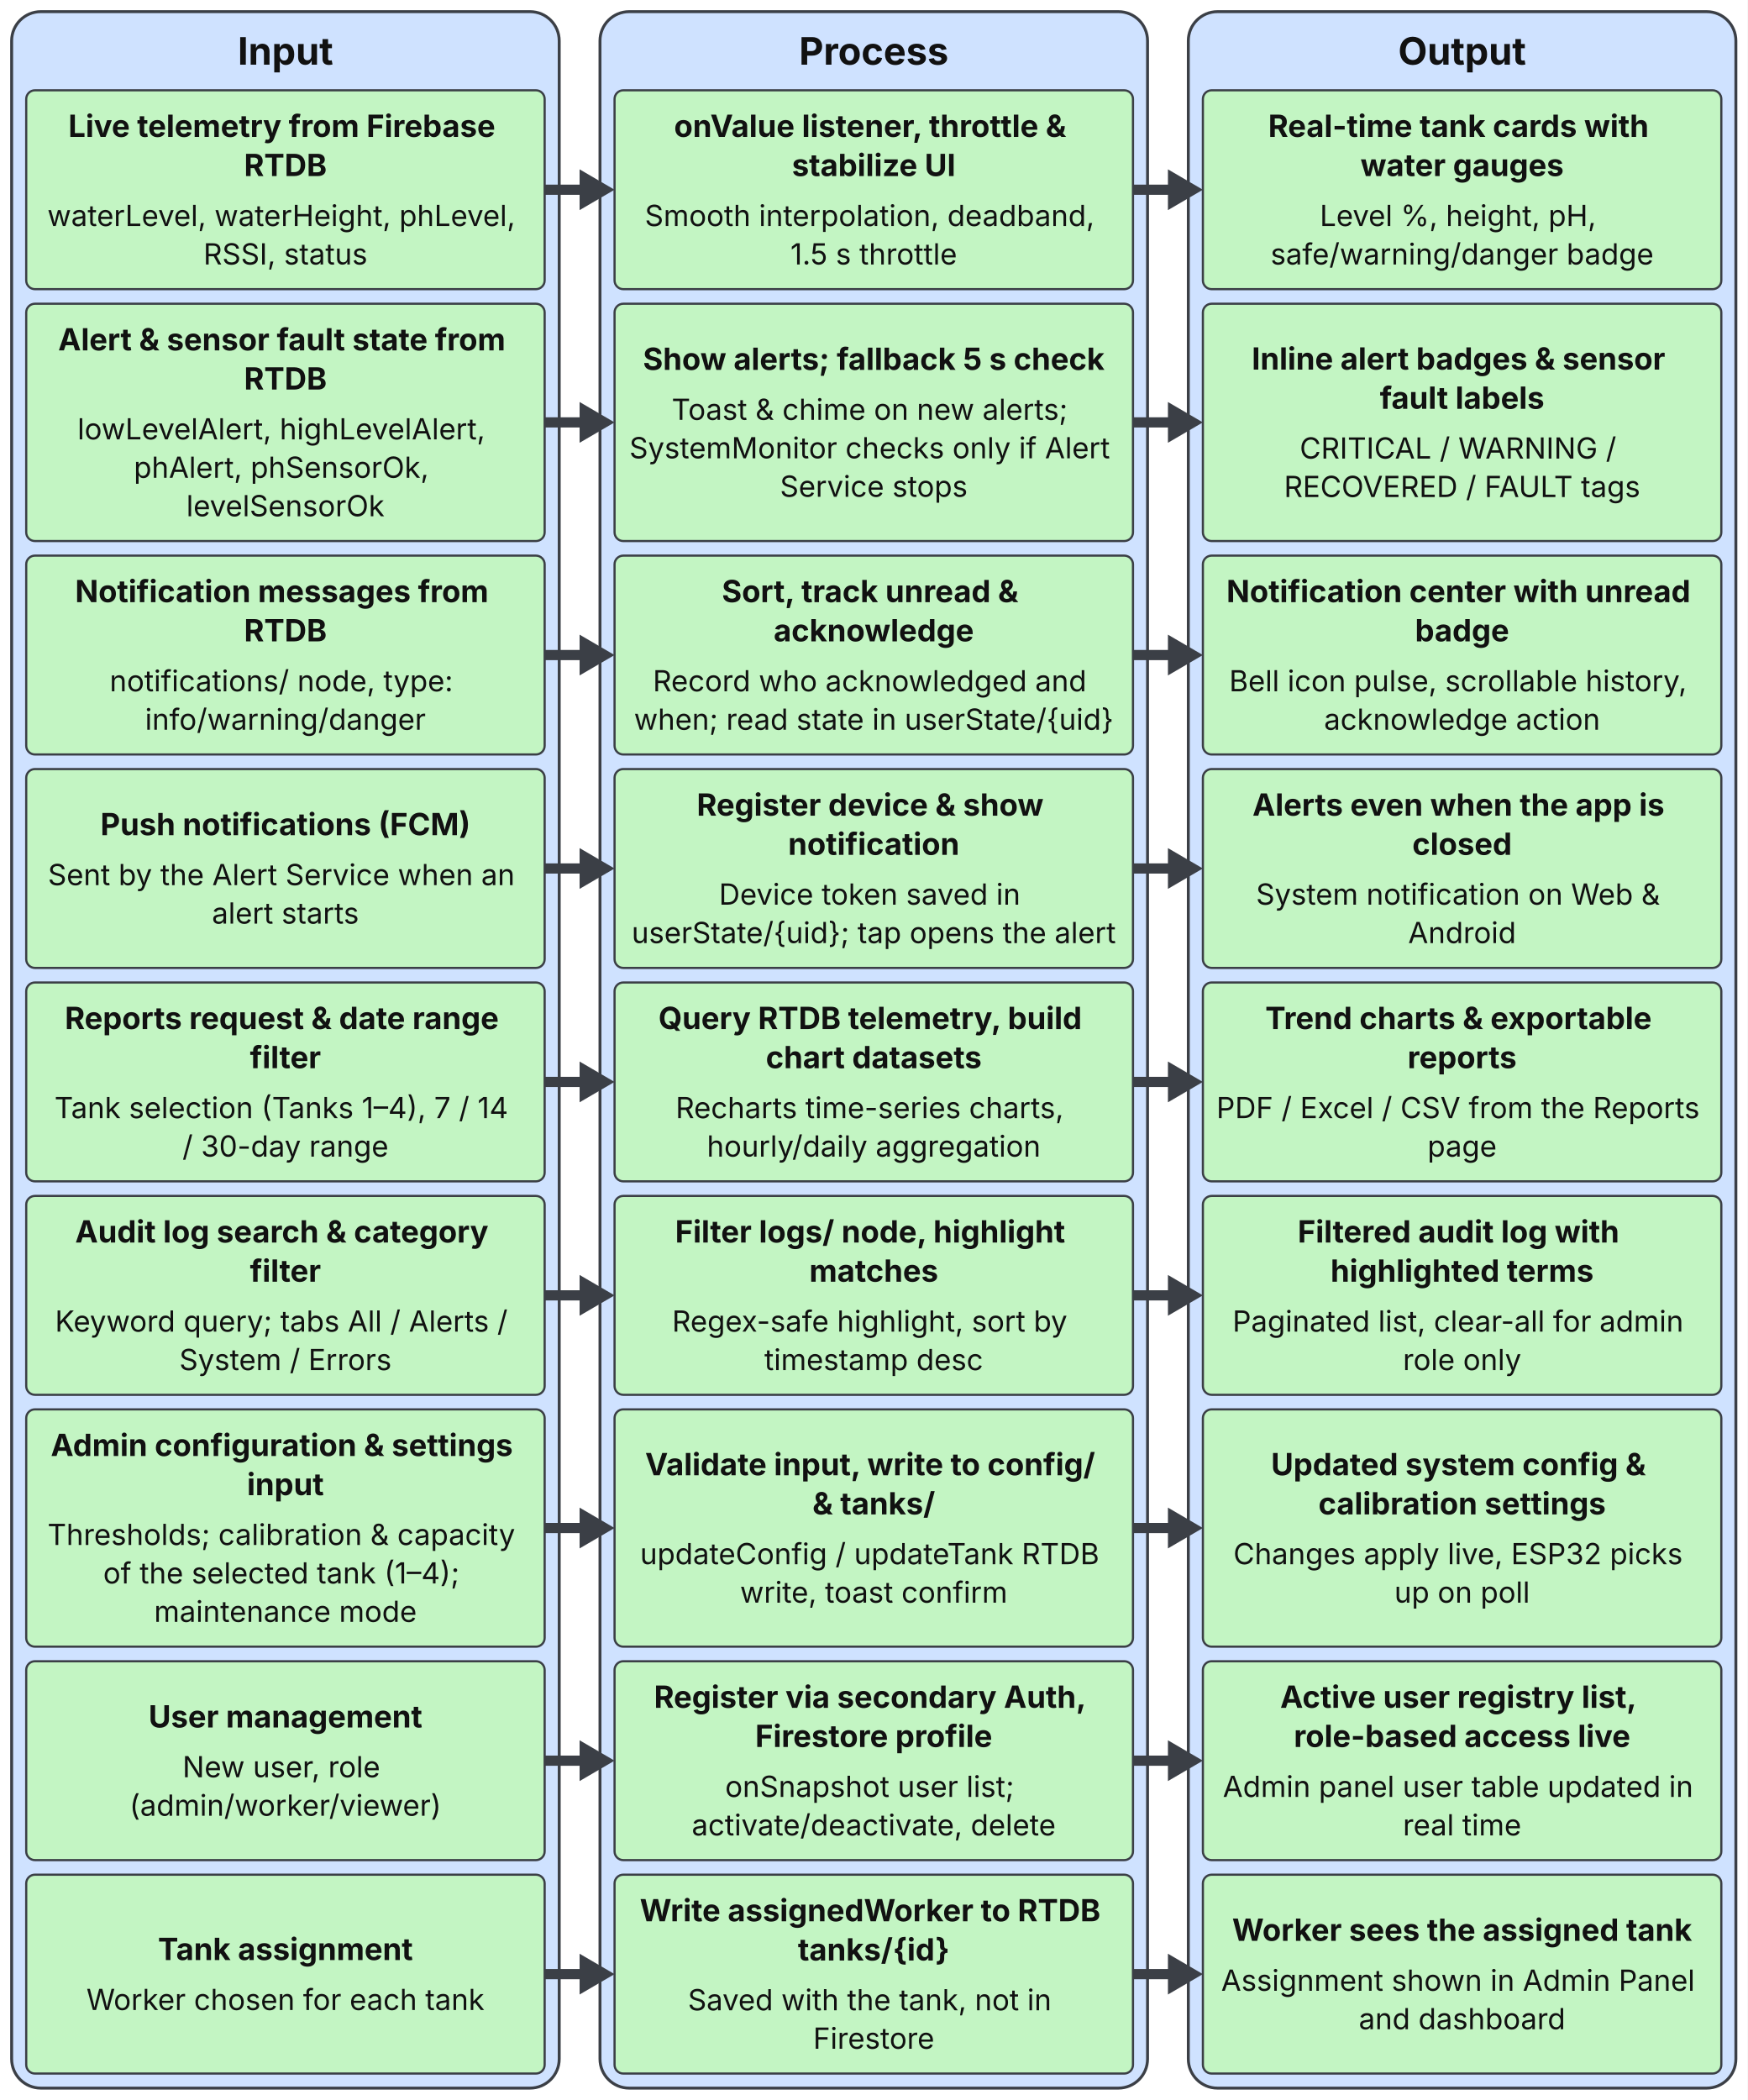
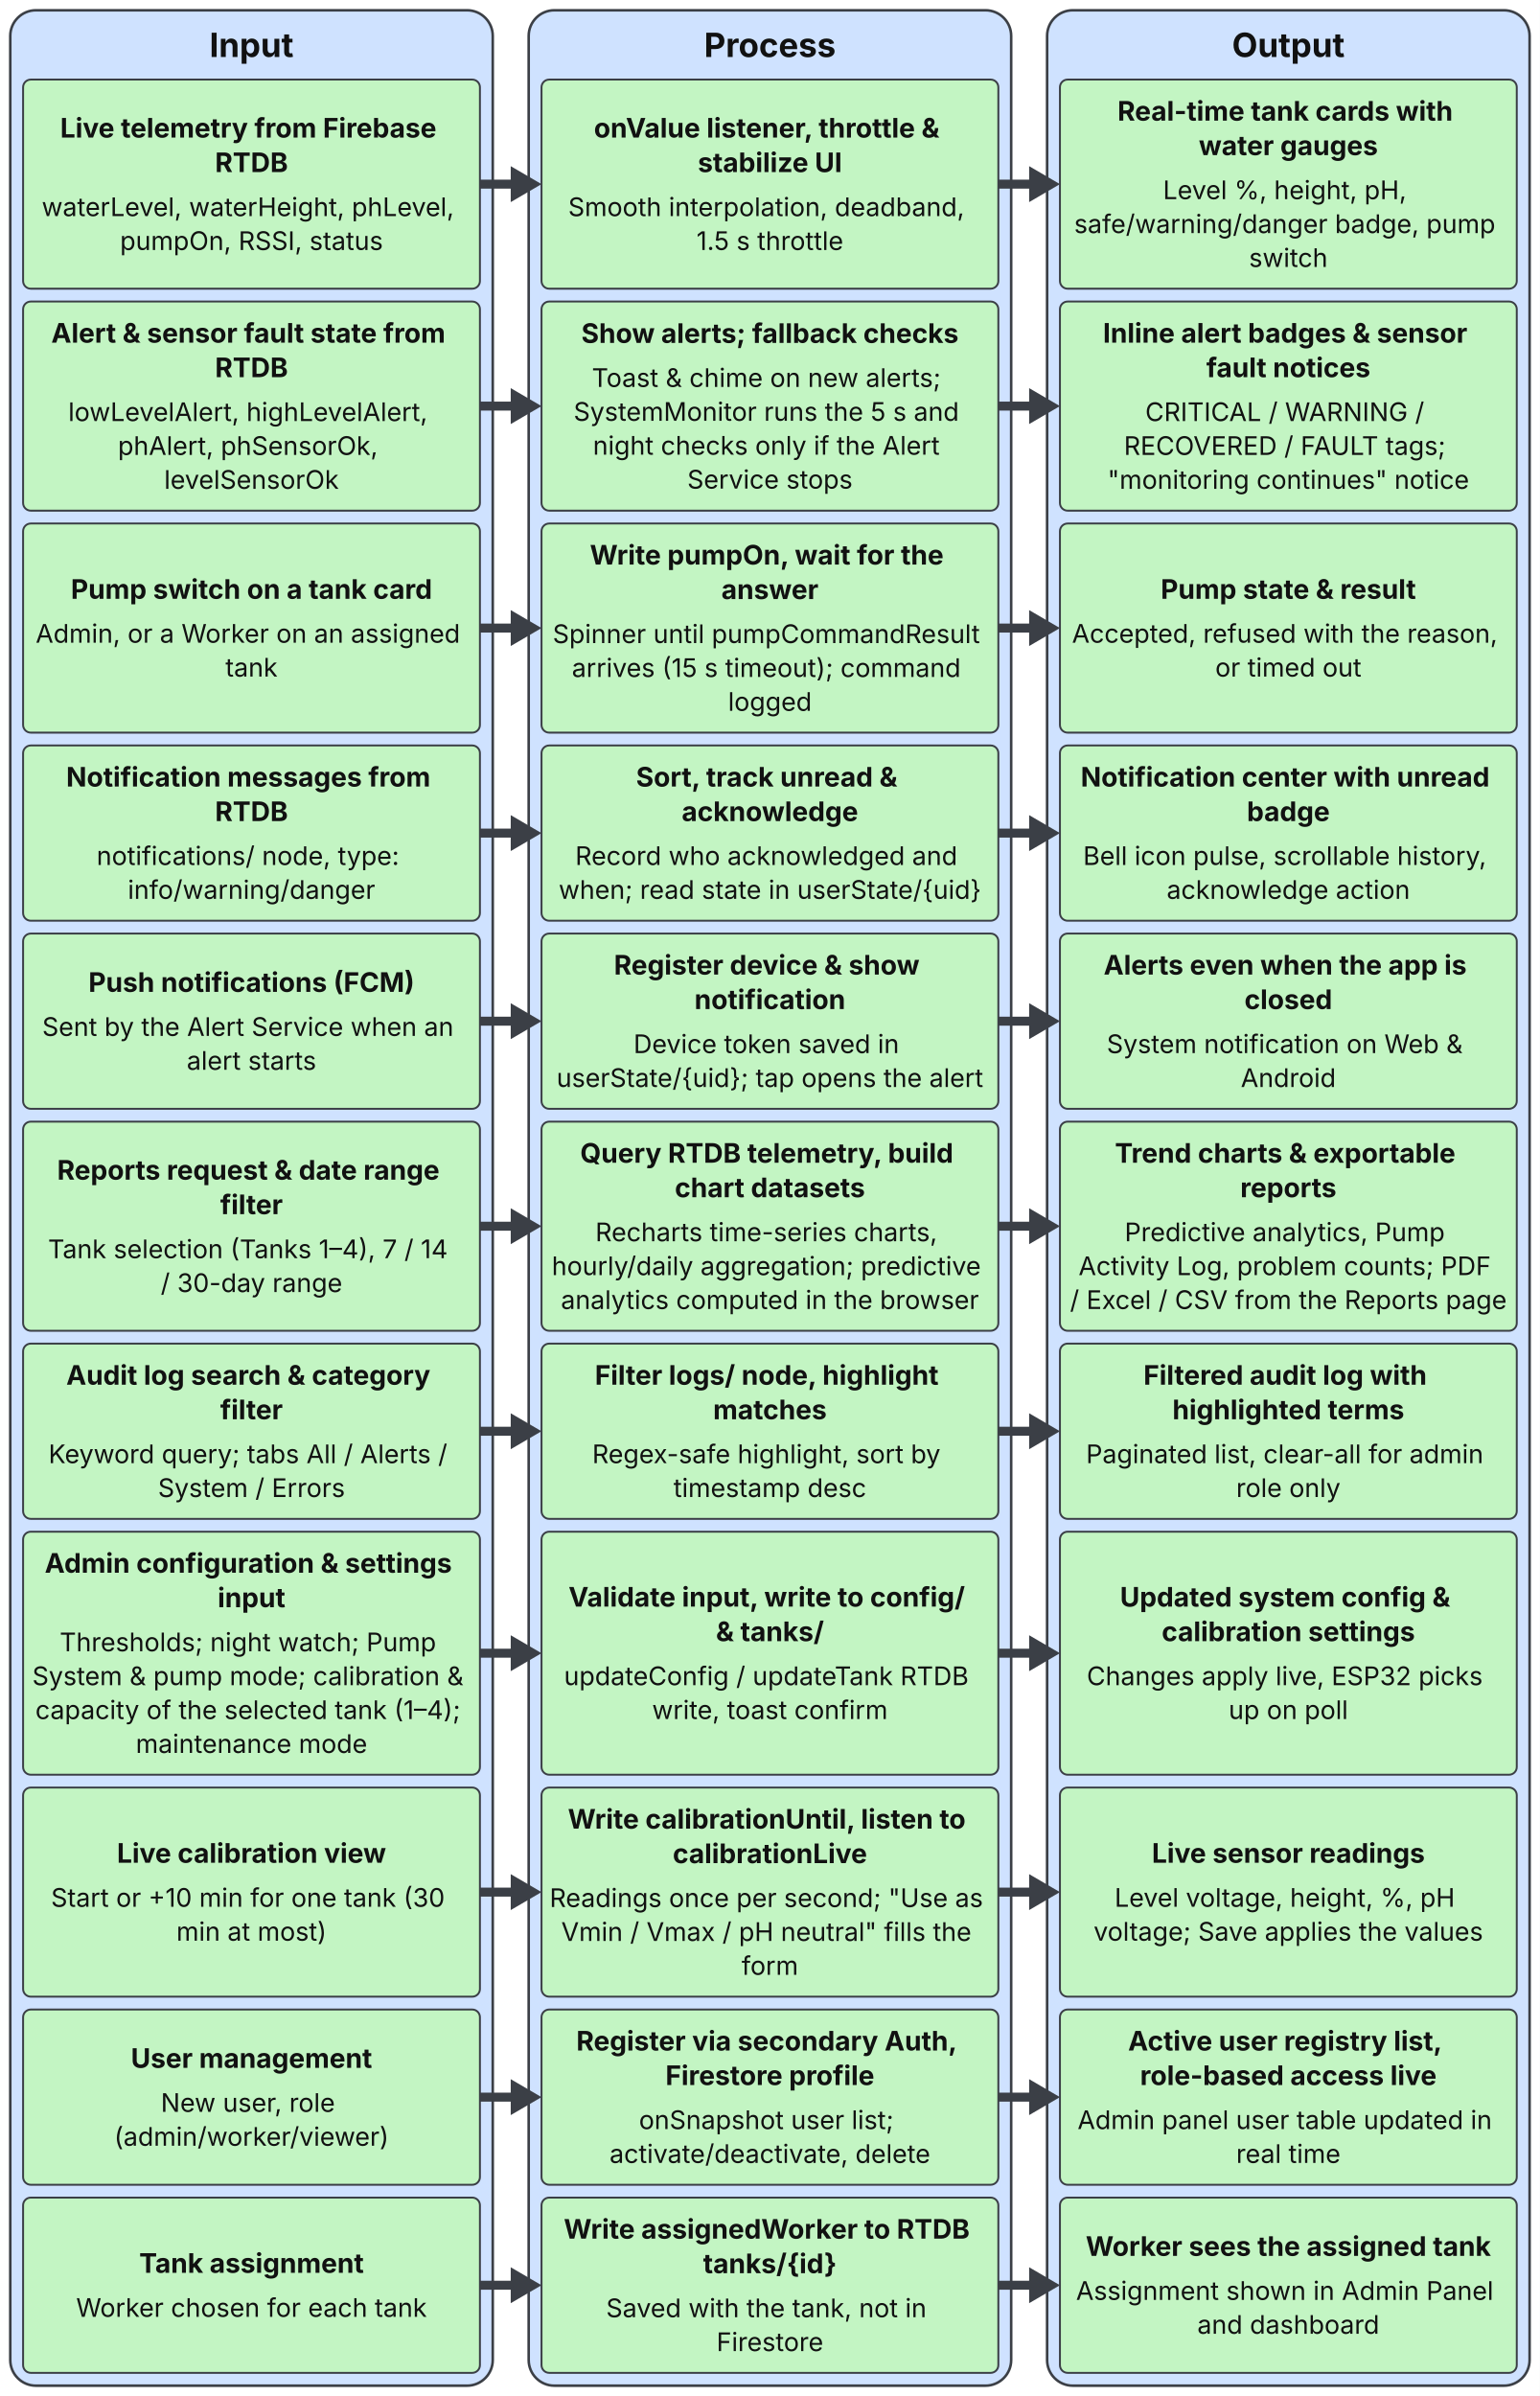
- <svg xmlns="http://www.w3.org/2000/svg" width="1200" height="1442" viewBox="0 0 1200 1442">
-   <rect width="1200" height="1442" fill="#FFFFFF" />
+ <svg xmlns="http://www.w3.org/2000/svg" width="1200" height="1867" viewBox="0 0 1200 1867">
+   <rect width="1200" height="1867" fill="#FFFFFF" />
  <defs>
    <marker id="ah" viewBox="0 0 10 10" refX="9" refY="5" markerWidth="6" markerHeight="6" orient="auto-start-reverse">
      <path d="M0,0 L10,5 L0,10 z" fill="#3B3F46" />
    </marker>
    <marker id="ahs" viewBox="0 0 10 10" refX="9" refY="5" markerWidth="9" markerHeight="9" orient="auto-start-reverse">
      <path d="M0,0 L10,5 L0,10 z" fill="#3B3F46" />
    </marker>
  </defs>
-   <rect x="8" y="8" width="376" height="1425.84" rx="20" fill="#CFE2FF" stroke="#3B3F46" stroke-width="2" />
+   <rect x="8" y="8" width="376" height="1850.96" rx="20" fill="#CFE2FF" stroke="#3B3F46" stroke-width="2" />
  <text x="196" y="44.4" font-family="Inter, 'Segoe UI', Arial, sans-serif" font-size="26" font-weight="700" text-anchor="middle" fill="#111111">
    <tspan x="196" dy="0">Input</tspan>
  </text>
-   <rect x="412" y="8" width="376" height="1425.84" rx="20" fill="#CFE2FF" stroke="#3B3F46" stroke-width="2" />
+   <rect x="412" y="8" width="376" height="1850.96" rx="20" fill="#CFE2FF" stroke="#3B3F46" stroke-width="2" />
  <text x="600" y="44.4" font-family="Inter, 'Segoe UI', Arial, sans-serif" font-size="26" font-weight="700" text-anchor="middle" fill="#111111">
    <tspan x="600" dy="0">Process</tspan>
  </text>
-   <rect x="816" y="8" width="376" height="1425.84" rx="20" fill="#CFE2FF" stroke="#3B3F46" stroke-width="2" />
+   <rect x="816" y="8" width="376" height="1850.96" rx="20" fill="#CFE2FF" stroke="#3B3F46" stroke-width="2" />
  <text x="1004" y="44.4" font-family="Inter, 'Segoe UI', Arial, sans-serif" font-size="26" font-weight="700" text-anchor="middle" fill="#111111">
    <tspan x="1004" dy="0">Output</tspan>
  </text>
-   <rect x="18" y="62" width="356" height="136.56" rx="6" fill="#C3F5C3" stroke="#3B3F46" stroke-width="1.5" />
-   <text x="196" y="94.0" font-family="Inter, 'Segoe UI', Arial, sans-serif" font-size="21" font-weight="700" text-anchor="middle" fill="#111111">
+   <rect x="18" y="62" width="356" height="162.96" rx="6" fill="#C3F5C3" stroke="#3B3F46" stroke-width="1.5" />
+   <text x="196" y="107.2" font-family="Inter, 'Segoe UI', Arial, sans-serif" font-size="21" font-weight="700" text-anchor="middle" fill="#111111">
    <tspan x="196" dy="0">Live telemetry from Firebase</tspan>
    <tspan x="196" dy="26.9">RTDB</tspan>
  </text>
-   <text x="196" y="155.2" font-family="Inter, 'Segoe UI', Arial, sans-serif" font-size="20" font-weight="400" text-anchor="middle" fill="#111111">
+   <text x="196" y="168.4" font-family="Inter, 'Segoe UI', Arial, sans-serif" font-size="20" font-weight="400" text-anchor="middle" fill="#111111">
    <tspan x="196" dy="0">waterLevel, waterHeight, phLevel,</tspan>
-     <tspan x="196" dy="26.4">RSSI, status</tspan>
-   </text>
-   <rect x="422" y="62" width="356" height="136.56" rx="6" fill="#C3F5C3" stroke="#3B3F46" stroke-width="1.5" />
-   <text x="600" y="94.0" font-family="Inter, 'Segoe UI', Arial, sans-serif" font-size="21" font-weight="700" text-anchor="middle" fill="#111111">
+     <tspan x="196" dy="26.4">pumpOn, RSSI, status</tspan>
+   </text>
+   <rect x="422" y="62" width="356" height="162.96" rx="6" fill="#C3F5C3" stroke="#3B3F46" stroke-width="1.5" />
+   <text x="600" y="107.2" font-family="Inter, 'Segoe UI', Arial, sans-serif" font-size="21" font-weight="700" text-anchor="middle" fill="#111111">
    <tspan x="600" dy="0">onValue listener, throttle &amp;</tspan>
    <tspan x="600" dy="26.9">stabilize UI</tspan>
  </text>
-   <text x="600" y="155.2" font-family="Inter, 'Segoe UI', Arial, sans-serif" font-size="20" font-weight="400" text-anchor="middle" fill="#111111">
+   <text x="600" y="168.4" font-family="Inter, 'Segoe UI', Arial, sans-serif" font-size="20" font-weight="400" text-anchor="middle" fill="#111111">
    <tspan x="600" dy="0">Smooth interpolation, deadband,</tspan>
    <tspan x="600" dy="26.4">1.5 s throttle</tspan>
  </text>
-   <rect x="826" y="62" width="356" height="136.56" rx="6" fill="#C3F5C3" stroke="#3B3F46" stroke-width="1.5" />
+   <rect x="826" y="62" width="356" height="162.96" rx="6" fill="#C3F5C3" stroke="#3B3F46" stroke-width="1.5" />
  <text x="1004" y="94.0" font-family="Inter, 'Segoe UI', Arial, sans-serif" font-size="21" font-weight="700" text-anchor="middle" fill="#111111">
    <tspan x="1004" dy="0">Real-time tank cards with</tspan>
    <tspan x="1004" dy="26.9">water gauges</tspan>
  </text>
  <text x="1004" y="155.2" font-family="Inter, 'Segoe UI', Arial, sans-serif" font-size="20" font-weight="400" text-anchor="middle" fill="#111111">
    <tspan x="1004" dy="0">Level %, height, pH,</tspan>
-     <tspan x="1004" dy="26.4">safe/warning/danger badge</tspan>
-   </text>
-   <line x1="374" y1="130.28" x2="402" y2="130.28" stroke="#3B3F46" stroke-width="7" />
-   <polygon points="398,116.28 422,130.28 398,144.28" fill="#3B3F46" />
-   <line x1="778" y1="130.28" x2="806" y2="130.28" stroke="#3B3F46" stroke-width="7" />
-   <polygon points="802,116.28 826,130.28 802,144.28" fill="#3B3F46" />
-   <rect x="18" y="208.56" width="356" height="162.96" rx="6" fill="#C3F5C3" stroke="#3B3F46" stroke-width="1.5" />
-   <text x="196" y="240.6" font-family="Inter, 'Segoe UI', Arial, sans-serif" font-size="21" font-weight="700" text-anchor="middle" fill="#111111">
+     <tspan x="1004" dy="26.4">safe/warning/danger badge, pump</tspan>
+     <tspan x="1004" dy="26.4">switch</tspan>
+   </text>
+   <line x1="374" y1="143.48" x2="402" y2="143.48" stroke="#3B3F46" stroke-width="7" />
+   <polygon points="398,129.48 422,143.48 398,157.48" fill="#3B3F46" />
+   <line x1="778" y1="143.48" x2="806" y2="143.48" stroke="#3B3F46" stroke-width="7" />
+   <polygon points="802,129.48 826,143.48 802,157.48" fill="#3B3F46" />
+   <rect x="18" y="234.96" width="356" height="162.96" rx="6" fill="#C3F5C3" stroke="#3B3F46" stroke-width="1.5" />
+   <text x="196" y="267.0" font-family="Inter, 'Segoe UI', Arial, sans-serif" font-size="21" font-weight="700" text-anchor="middle" fill="#111111">
    <tspan x="196" dy="0">Alert &amp; sensor fault state from</tspan>
    <tspan x="196" dy="26.9">RTDB</tspan>
  </text>
-   <text x="196" y="301.7" font-family="Inter, 'Segoe UI', Arial, sans-serif" font-size="20" font-weight="400" text-anchor="middle" fill="#111111">
+   <text x="196" y="328.1" font-family="Inter, 'Segoe UI', Arial, sans-serif" font-size="20" font-weight="400" text-anchor="middle" fill="#111111">
    <tspan x="196" dy="0">lowLevelAlert, highLevelAlert,</tspan>
    <tspan x="196" dy="26.4">phAlert, phSensorOk,</tspan>
    <tspan x="196" dy="26.4">levelSensorOk</tspan>
  </text>
-   <rect x="422" y="208.56" width="356" height="162.96" rx="6" fill="#C3F5C3" stroke="#3B3F46" stroke-width="1.5" />
-   <text x="600" y="254.0" font-family="Inter, 'Segoe UI', Arial, sans-serif" font-size="21" font-weight="700" text-anchor="middle" fill="#111111">
-     <tspan x="600" dy="0">Show alerts; fallback 5 s check</tspan>
-   </text>
-   <text x="600" y="288.3" font-family="Inter, 'Segoe UI', Arial, sans-serif" font-size="20" font-weight="400" text-anchor="middle" fill="#111111">
+   <rect x="422" y="234.96" width="356" height="162.96" rx="6" fill="#C3F5C3" stroke="#3B3F46" stroke-width="1.5" />
+   <text x="600" y="267.2" font-family="Inter, 'Segoe UI', Arial, sans-serif" font-size="21" font-weight="700" text-anchor="middle" fill="#111111">
+     <tspan x="600" dy="0">Show alerts; fallback checks</tspan>
+   </text>
+   <text x="600" y="301.5" font-family="Inter, 'Segoe UI', Arial, sans-serif" font-size="20" font-weight="400" text-anchor="middle" fill="#111111">
    <tspan x="600" dy="0">Toast &amp; chime on new alerts;</tspan>
-     <tspan x="600" dy="26.4">SystemMonitor checks only if Alert</tspan>
+     <tspan x="600" dy="26.4">SystemMonitor runs the 5 s and</tspan>
+     <tspan x="600" dy="26.4">night checks only if the Alert</tspan>
    <tspan x="600" dy="26.4">Service stops</tspan>
  </text>
-   <rect x="826" y="208.56" width="356" height="162.96" rx="6" fill="#C3F5C3" stroke="#3B3F46" stroke-width="1.5" />
-   <text x="1004" y="253.8" font-family="Inter, 'Segoe UI', Arial, sans-serif" font-size="21" font-weight="700" text-anchor="middle" fill="#111111">
+   <rect x="826" y="234.96" width="356" height="162.96" rx="6" fill="#C3F5C3" stroke="#3B3F46" stroke-width="1.5" />
+   <text x="1004" y="267.0" font-family="Inter, 'Segoe UI', Arial, sans-serif" font-size="21" font-weight="700" text-anchor="middle" fill="#111111">
    <tspan x="1004" dy="0">Inline alert badges &amp; sensor</tspan>
-     <tspan x="1004" dy="26.9">fault labels</tspan>
-   </text>
-   <text x="1004" y="314.9" font-family="Inter, 'Segoe UI', Arial, sans-serif" font-size="20" font-weight="400" text-anchor="middle" fill="#111111">
+     <tspan x="1004" dy="26.9">fault notices</tspan>
+   </text>
+   <text x="1004" y="328.1" font-family="Inter, 'Segoe UI', Arial, sans-serif" font-size="20" font-weight="400" text-anchor="middle" fill="#111111">
    <tspan x="1004" dy="0">CRITICAL / WARNING /</tspan>
-     <tspan x="1004" dy="26.4">RECOVERED / FAULT tags</tspan>
-   </text>
-   <line x1="374" y1="290.04" x2="402" y2="290.04" stroke="#3B3F46" stroke-width="7" />
-   <polygon points="398,276.04 422,290.04 398,304.04" fill="#3B3F46" />
-   <line x1="778" y1="290.04" x2="806" y2="290.04" stroke="#3B3F46" stroke-width="7" />
-   <polygon points="802,276.04 826,290.04 802,304.04" fill="#3B3F46" />
-   <rect x="18" y="381.52" width="356" height="136.56" rx="6" fill="#C3F5C3" stroke="#3B3F46" stroke-width="1.5" />
-   <text x="196" y="413.5" font-family="Inter, 'Segoe UI', Arial, sans-serif" font-size="21" font-weight="700" text-anchor="middle" fill="#111111">
+     <tspan x="1004" dy="26.4">RECOVERED / FAULT tags;</tspan>
+     <tspan x="1004" dy="26.4">"monitoring continues" notice</tspan>
+   </text>
+   <line x1="374" y1="316.44" x2="402" y2="316.44" stroke="#3B3F46" stroke-width="7" />
+   <polygon points="398,302.44 422,316.44 398,330.44" fill="#3B3F46" />
+   <line x1="778" y1="316.44" x2="806" y2="316.44" stroke="#3B3F46" stroke-width="7" />
+   <polygon points="802,302.44 826,316.44 802,330.44" fill="#3B3F46" />
+   <rect x="18" y="407.92" width="356" height="162.96" rx="6" fill="#C3F5C3" stroke="#3B3F46" stroke-width="1.5" />
+   <text x="196" y="466.6" font-family="Inter, 'Segoe UI', Arial, sans-serif" font-size="21" font-weight="700" text-anchor="middle" fill="#111111">
+     <tspan x="196" dy="0">Pump switch on a tank card</tspan>
+   </text>
+   <text x="196" y="500.8" font-family="Inter, 'Segoe UI', Arial, sans-serif" font-size="20" font-weight="400" text-anchor="middle" fill="#111111">
+     <tspan x="196" dy="0">Admin, or a Worker on an assigned</tspan>
+     <tspan x="196" dy="26.4">tank</tspan>
+   </text>
+   <rect x="422" y="407.92" width="356" height="162.96" rx="6" fill="#C3F5C3" stroke="#3B3F46" stroke-width="1.5" />
+   <text x="600" y="439.9" font-family="Inter, 'Segoe UI', Arial, sans-serif" font-size="21" font-weight="700" text-anchor="middle" fill="#111111">
+     <tspan x="600" dy="0">Write pumpOn, wait for the</tspan>
+     <tspan x="600" dy="26.9">answer</tspan>
+   </text>
+   <text x="600" y="501.1" font-family="Inter, 'Segoe UI', Arial, sans-serif" font-size="20" font-weight="400" text-anchor="middle" fill="#111111">
+     <tspan x="600" dy="0">Spinner until pumpCommandResult</tspan>
+     <tspan x="600" dy="26.4">arrives (15 s timeout); command</tspan>
+     <tspan x="600" dy="26.4">logged</tspan>
+   </text>
+   <rect x="826" y="407.92" width="356" height="162.96" rx="6" fill="#C3F5C3" stroke="#3B3F46" stroke-width="1.5" />
+   <text x="1004" y="466.6" font-family="Inter, 'Segoe UI', Arial, sans-serif" font-size="21" font-weight="700" text-anchor="middle" fill="#111111">
+     <tspan x="1004" dy="0">Pump state &amp; result</tspan>
+   </text>
+   <text x="1004" y="500.8" font-family="Inter, 'Segoe UI', Arial, sans-serif" font-size="20" font-weight="400" text-anchor="middle" fill="#111111">
+     <tspan x="1004" dy="0">Accepted, refused with the reason,</tspan>
+     <tspan x="1004" dy="26.4">or timed out</tspan>
+   </text>
+   <line x1="374" y1="489.4" x2="402" y2="489.4" stroke="#3B3F46" stroke-width="7" />
+   <polygon points="398,475.4 422,489.4 398,503.4" fill="#3B3F46" />
+   <line x1="778" y1="489.4" x2="806" y2="489.4" stroke="#3B3F46" stroke-width="7" />
+   <polygon points="802,475.4 826,489.4 802,503.4" fill="#3B3F46" />
+   <rect x="18" y="580.88" width="356" height="136.56" rx="6" fill="#C3F5C3" stroke="#3B3F46" stroke-width="1.5" />
+   <text x="196" y="612.9" font-family="Inter, 'Segoe UI', Arial, sans-serif" font-size="21" font-weight="700" text-anchor="middle" fill="#111111">
    <tspan x="196" dy="0">Notification messages from</tspan>
    <tspan x="196" dy="26.9">RTDB</tspan>
  </text>
-   <text x="196" y="474.7" font-family="Inter, 'Segoe UI', Arial, sans-serif" font-size="20" font-weight="400" text-anchor="middle" fill="#111111">
+   <text x="196" y="674.0" font-family="Inter, 'Segoe UI', Arial, sans-serif" font-size="20" font-weight="400" text-anchor="middle" fill="#111111">
    <tspan x="196" dy="0">notifications/ node, type:</tspan>
    <tspan x="196" dy="26.4">info/warning/danger</tspan>
  </text>
-   <rect x="422" y="381.52" width="356" height="136.56" rx="6" fill="#C3F5C3" stroke="#3B3F46" stroke-width="1.5" />
-   <text x="600" y="413.5" font-family="Inter, 'Segoe UI', Arial, sans-serif" font-size="21" font-weight="700" text-anchor="middle" fill="#111111">
+   <rect x="422" y="580.88" width="356" height="136.56" rx="6" fill="#C3F5C3" stroke="#3B3F46" stroke-width="1.5" />
+   <text x="600" y="612.9" font-family="Inter, 'Segoe UI', Arial, sans-serif" font-size="21" font-weight="700" text-anchor="middle" fill="#111111">
    <tspan x="600" dy="0">Sort, track unread &amp;</tspan>
    <tspan x="600" dy="26.9">acknowledge</tspan>
  </text>
-   <text x="600" y="474.7" font-family="Inter, 'Segoe UI', Arial, sans-serif" font-size="20" font-weight="400" text-anchor="middle" fill="#111111">
+   <text x="600" y="674.0" font-family="Inter, 'Segoe UI', Arial, sans-serif" font-size="20" font-weight="400" text-anchor="middle" fill="#111111">
    <tspan x="600" dy="0">Record who acknowledged and</tspan>
    <tspan x="600" dy="26.4">when; read state in userState/{uid}</tspan>
  </text>
-   <rect x="826" y="381.52" width="356" height="136.56" rx="6" fill="#C3F5C3" stroke="#3B3F46" stroke-width="1.5" />
-   <text x="1004" y="413.5" font-family="Inter, 'Segoe UI', Arial, sans-serif" font-size="21" font-weight="700" text-anchor="middle" fill="#111111">
+   <rect x="826" y="580.88" width="356" height="136.56" rx="6" fill="#C3F5C3" stroke="#3B3F46" stroke-width="1.5" />
+   <text x="1004" y="612.9" font-family="Inter, 'Segoe UI', Arial, sans-serif" font-size="21" font-weight="700" text-anchor="middle" fill="#111111">
    <tspan x="1004" dy="0">Notification center with unread</tspan>
    <tspan x="1004" dy="26.9">badge</tspan>
  </text>
-   <text x="1004" y="474.7" font-family="Inter, 'Segoe UI', Arial, sans-serif" font-size="20" font-weight="400" text-anchor="middle" fill="#111111">
+   <text x="1004" y="674.0" font-family="Inter, 'Segoe UI', Arial, sans-serif" font-size="20" font-weight="400" text-anchor="middle" fill="#111111">
    <tspan x="1004" dy="0">Bell icon pulse, scrollable history,</tspan>
    <tspan x="1004" dy="26.4">acknowledge action</tspan>
  </text>
-   <line x1="374" y1="449.8" x2="402" y2="449.8" stroke="#3B3F46" stroke-width="7" />
-   <polygon points="398,435.8 422,449.8 398,463.8" fill="#3B3F46" />
-   <line x1="778" y1="449.8" x2="806" y2="449.8" stroke="#3B3F46" stroke-width="7" />
-   <polygon points="802,435.8 826,449.8 802,463.8" fill="#3B3F46" />
-   <rect x="18" y="528.08" width="356" height="136.56" rx="6" fill="#C3F5C3" stroke="#3B3F46" stroke-width="1.5" />
-   <text x="196" y="573.5" font-family="Inter, 'Segoe UI', Arial, sans-serif" font-size="21" font-weight="700" text-anchor="middle" fill="#111111">
+   <line x1="374" y1="649.16" x2="402" y2="649.16" stroke="#3B3F46" stroke-width="7" />
+   <polygon points="398,635.16 422,649.16 398,663.16" fill="#3B3F46" />
+   <line x1="778" y1="649.16" x2="806" y2="649.16" stroke="#3B3F46" stroke-width="7" />
+   <polygon points="802,635.16 826,649.16 802,663.16" fill="#3B3F46" />
+   <rect x="18" y="727.44" width="356" height="136.56" rx="6" fill="#C3F5C3" stroke="#3B3F46" stroke-width="1.5" />
+   <text x="196" y="772.9" font-family="Inter, 'Segoe UI', Arial, sans-serif" font-size="21" font-weight="700" text-anchor="middle" fill="#111111">
    <tspan x="196" dy="0">Push notifications (FCM)</tspan>
  </text>
-   <text x="196" y="607.8" font-family="Inter, 'Segoe UI', Arial, sans-serif" font-size="20" font-weight="400" text-anchor="middle" fill="#111111">
+   <text x="196" y="807.2" font-family="Inter, 'Segoe UI', Arial, sans-serif" font-size="20" font-weight="400" text-anchor="middle" fill="#111111">
    <tspan x="196" dy="0">Sent by the Alert Service when an</tspan>
    <tspan x="196" dy="26.4">alert starts</tspan>
  </text>
-   <rect x="422" y="528.08" width="356" height="136.56" rx="6" fill="#C3F5C3" stroke="#3B3F46" stroke-width="1.5" />
-   <text x="600" y="560.1" font-family="Inter, 'Segoe UI', Arial, sans-serif" font-size="21" font-weight="700" text-anchor="middle" fill="#111111">
+   <rect x="422" y="727.44" width="356" height="136.56" rx="6" fill="#C3F5C3" stroke="#3B3F46" stroke-width="1.5" />
+   <text x="600" y="759.4" font-family="Inter, 'Segoe UI', Arial, sans-serif" font-size="21" font-weight="700" text-anchor="middle" fill="#111111">
    <tspan x="600" dy="0">Register device &amp; show</tspan>
    <tspan x="600" dy="26.9">notification</tspan>
  </text>
-   <text x="600" y="621.2" font-family="Inter, 'Segoe UI', Arial, sans-serif" font-size="20" font-weight="400" text-anchor="middle" fill="#111111">
+   <text x="600" y="820.6" font-family="Inter, 'Segoe UI', Arial, sans-serif" font-size="20" font-weight="400" text-anchor="middle" fill="#111111">
    <tspan x="600" dy="0">Device token saved in</tspan>
    <tspan x="600" dy="26.4">userState/{uid}; tap opens the alert</tspan>
  </text>
-   <rect x="826" y="528.08" width="356" height="136.56" rx="6" fill="#C3F5C3" stroke="#3B3F46" stroke-width="1.5" />
-   <text x="1004" y="560.1" font-family="Inter, 'Segoe UI', Arial, sans-serif" font-size="21" font-weight="700" text-anchor="middle" fill="#111111">
+   <rect x="826" y="727.44" width="356" height="136.56" rx="6" fill="#C3F5C3" stroke="#3B3F46" stroke-width="1.5" />
+   <text x="1004" y="759.4" font-family="Inter, 'Segoe UI', Arial, sans-serif" font-size="21" font-weight="700" text-anchor="middle" fill="#111111">
    <tspan x="1004" dy="0">Alerts even when the app is</tspan>
    <tspan x="1004" dy="26.9">closed</tspan>
  </text>
-   <text x="1004" y="621.2" font-family="Inter, 'Segoe UI', Arial, sans-serif" font-size="20" font-weight="400" text-anchor="middle" fill="#111111">
+   <text x="1004" y="820.6" font-family="Inter, 'Segoe UI', Arial, sans-serif" font-size="20" font-weight="400" text-anchor="middle" fill="#111111">
    <tspan x="1004" dy="0">System notification on Web &amp;</tspan>
    <tspan x="1004" dy="26.4">Android</tspan>
  </text>
-   <line x1="374" y1="596.36" x2="402" y2="596.36" stroke="#3B3F46" stroke-width="7" />
-   <polygon points="398,582.36 422,596.36 398,610.36" fill="#3B3F46" />
-   <line x1="778" y1="596.36" x2="806" y2="596.36" stroke="#3B3F46" stroke-width="7" />
-   <polygon points="802,582.36 826,596.36 802,610.36" fill="#3B3F46" />
-   <rect x="18" y="674.64" width="356" height="136.56" rx="6" fill="#C3F5C3" stroke="#3B3F46" stroke-width="1.5" />
-   <text x="196" y="706.6" font-family="Inter, 'Segoe UI', Arial, sans-serif" font-size="21" font-weight="700" text-anchor="middle" fill="#111111">
+   <line x1="374" y1="795.72" x2="402" y2="795.72" stroke="#3B3F46" stroke-width="7" />
+   <polygon points="398,781.72 422,795.72 398,809.72" fill="#3B3F46" />
+   <line x1="778" y1="795.72" x2="806" y2="795.72" stroke="#3B3F46" stroke-width="7" />
+   <polygon points="802,781.72 826,795.72 802,809.72" fill="#3B3F46" />
+   <rect x="18" y="874" width="356" height="162.96" rx="6" fill="#C3F5C3" stroke="#3B3F46" stroke-width="1.5" />
+   <text x="196" y="919.2" font-family="Inter, 'Segoe UI', Arial, sans-serif" font-size="21" font-weight="700" text-anchor="middle" fill="#111111">
    <tspan x="196" dy="0">Reports request &amp; date range</tspan>
    <tspan x="196" dy="26.9">filter</tspan>
  </text>
-   <text x="196" y="767.8" font-family="Inter, 'Segoe UI', Arial, sans-serif" font-size="20" font-weight="400" text-anchor="middle" fill="#111111">
+   <text x="196" y="980.4" font-family="Inter, 'Segoe UI', Arial, sans-serif" font-size="20" font-weight="400" text-anchor="middle" fill="#111111">
    <tspan x="196" dy="0">Tank selection (Tanks 1–4), 7 / 14</tspan>
    <tspan x="196" dy="26.4">/ 30-day range</tspan>
  </text>
-   <rect x="422" y="674.64" width="356" height="136.56" rx="6" fill="#C3F5C3" stroke="#3B3F46" stroke-width="1.5" />
-   <text x="600" y="706.6" font-family="Inter, 'Segoe UI', Arial, sans-serif" font-size="21" font-weight="700" text-anchor="middle" fill="#111111">
+   <rect x="422" y="874" width="356" height="162.96" rx="6" fill="#C3F5C3" stroke="#3B3F46" stroke-width="1.5" />
+   <text x="600" y="906.0" font-family="Inter, 'Segoe UI', Arial, sans-serif" font-size="21" font-weight="700" text-anchor="middle" fill="#111111">
    <tspan x="600" dy="0">Query RTDB telemetry, build</tspan>
    <tspan x="600" dy="26.9">chart datasets</tspan>
  </text>
-   <text x="600" y="767.8" font-family="Inter, 'Segoe UI', Arial, sans-serif" font-size="20" font-weight="400" text-anchor="middle" fill="#111111">
+   <text x="600" y="967.2" font-family="Inter, 'Segoe UI', Arial, sans-serif" font-size="20" font-weight="400" text-anchor="middle" fill="#111111">
    <tspan x="600" dy="0">Recharts time-series charts,</tspan>
-     <tspan x="600" dy="26.4">hourly/daily aggregation</tspan>
-   </text>
-   <rect x="826" y="674.64" width="356" height="136.56" rx="6" fill="#C3F5C3" stroke="#3B3F46" stroke-width="1.5" />
-   <text x="1004" y="706.6" font-family="Inter, 'Segoe UI', Arial, sans-serif" font-size="21" font-weight="700" text-anchor="middle" fill="#111111">
+     <tspan x="600" dy="26.4">hourly/daily aggregation; predictive</tspan>
+     <tspan x="600" dy="26.4">analytics computed in the browser</tspan>
+   </text>
+   <rect x="826" y="874" width="356" height="162.96" rx="6" fill="#C3F5C3" stroke="#3B3F46" stroke-width="1.5" />
+   <text x="1004" y="906.0" font-family="Inter, 'Segoe UI', Arial, sans-serif" font-size="21" font-weight="700" text-anchor="middle" fill="#111111">
    <tspan x="1004" dy="0">Trend charts &amp; exportable</tspan>
    <tspan x="1004" dy="26.9">reports</tspan>
  </text>
-   <text x="1004" y="767.8" font-family="Inter, 'Segoe UI', Arial, sans-serif" font-size="20" font-weight="400" text-anchor="middle" fill="#111111">
-     <tspan x="1004" dy="0">PDF / Excel / CSV from the Reports</tspan>
-     <tspan x="1004" dy="26.4">page</tspan>
-   </text>
-   <line x1="374" y1="742.92" x2="402" y2="742.92" stroke="#3B3F46" stroke-width="7" />
-   <polygon points="398,728.92 422,742.92 398,756.92" fill="#3B3F46" />
-   <line x1="778" y1="742.92" x2="806" y2="742.92" stroke="#3B3F46" stroke-width="7" />
-   <polygon points="802,728.92 826,742.92 802,756.92" fill="#3B3F46" />
-   <rect x="18" y="821.2" width="356" height="136.56" rx="6" fill="#C3F5C3" stroke="#3B3F46" stroke-width="1.5" />
-   <text x="196" y="853.2" font-family="Inter, 'Segoe UI', Arial, sans-serif" font-size="21" font-weight="700" text-anchor="middle" fill="#111111">
+   <text x="1004" y="967.2" font-family="Inter, 'Segoe UI', Arial, sans-serif" font-size="20" font-weight="400" text-anchor="middle" fill="#111111">
+     <tspan x="1004" dy="0">Predictive analytics, Pump</tspan>
+     <tspan x="1004" dy="26.4">Activity Log, problem counts; PDF</tspan>
+     <tspan x="1004" dy="26.4">/ Excel / CSV from the Reports page</tspan>
+   </text>
+   <line x1="374" y1="955.48" x2="402" y2="955.48" stroke="#3B3F46" stroke-width="7" />
+   <polygon points="398,941.48 422,955.48 398,969.48" fill="#3B3F46" />
+   <line x1="778" y1="955.48" x2="806" y2="955.48" stroke="#3B3F46" stroke-width="7" />
+   <polygon points="802,941.48 826,955.48 802,969.48" fill="#3B3F46" />
+   <rect x="18" y="1046.96" width="356" height="136.56" rx="6" fill="#C3F5C3" stroke="#3B3F46" stroke-width="1.5" />
+   <text x="196" y="1079.0" font-family="Inter, 'Segoe UI', Arial, sans-serif" font-size="21" font-weight="700" text-anchor="middle" fill="#111111">
    <tspan x="196" dy="0">Audit log search &amp; category</tspan>
    <tspan x="196" dy="26.9">filter</tspan>
  </text>
-   <text x="196" y="914.4" font-family="Inter, 'Segoe UI', Arial, sans-serif" font-size="20" font-weight="400" text-anchor="middle" fill="#111111">
+   <text x="196" y="1140.1" font-family="Inter, 'Segoe UI', Arial, sans-serif" font-size="20" font-weight="400" text-anchor="middle" fill="#111111">
    <tspan x="196" dy="0">Keyword query; tabs All / Alerts /</tspan>
    <tspan x="196" dy="26.4">System / Errors</tspan>
  </text>
-   <rect x="422" y="821.2" width="356" height="136.56" rx="6" fill="#C3F5C3" stroke="#3B3F46" stroke-width="1.5" />
-   <text x="600" y="853.2" font-family="Inter, 'Segoe UI', Arial, sans-serif" font-size="21" font-weight="700" text-anchor="middle" fill="#111111">
+   <rect x="422" y="1046.96" width="356" height="136.56" rx="6" fill="#C3F5C3" stroke="#3B3F46" stroke-width="1.5" />
+   <text x="600" y="1079.0" font-family="Inter, 'Segoe UI', Arial, sans-serif" font-size="21" font-weight="700" text-anchor="middle" fill="#111111">
    <tspan x="600" dy="0">Filter logs/ node, highlight</tspan>
    <tspan x="600" dy="26.9">matches</tspan>
  </text>
-   <text x="600" y="914.4" font-family="Inter, 'Segoe UI', Arial, sans-serif" font-size="20" font-weight="400" text-anchor="middle" fill="#111111">
+   <text x="600" y="1140.1" font-family="Inter, 'Segoe UI', Arial, sans-serif" font-size="20" font-weight="400" text-anchor="middle" fill="#111111">
    <tspan x="600" dy="0">Regex-safe highlight, sort by</tspan>
    <tspan x="600" dy="26.4">timestamp desc</tspan>
  </text>
-   <rect x="826" y="821.2" width="356" height="136.56" rx="6" fill="#C3F5C3" stroke="#3B3F46" stroke-width="1.5" />
-   <text x="1004" y="853.2" font-family="Inter, 'Segoe UI', Arial, sans-serif" font-size="21" font-weight="700" text-anchor="middle" fill="#111111">
+   <rect x="826" y="1046.96" width="356" height="136.56" rx="6" fill="#C3F5C3" stroke="#3B3F46" stroke-width="1.5" />
+   <text x="1004" y="1079.0" font-family="Inter, 'Segoe UI', Arial, sans-serif" font-size="21" font-weight="700" text-anchor="middle" fill="#111111">
    <tspan x="1004" dy="0">Filtered audit log with</tspan>
    <tspan x="1004" dy="26.9">highlighted terms</tspan>
  </text>
-   <text x="1004" y="914.4" font-family="Inter, 'Segoe UI', Arial, sans-serif" font-size="20" font-weight="400" text-anchor="middle" fill="#111111">
+   <text x="1004" y="1140.1" font-family="Inter, 'Segoe UI', Arial, sans-serif" font-size="20" font-weight="400" text-anchor="middle" fill="#111111">
    <tspan x="1004" dy="0">Paginated list, clear-all for admin</tspan>
    <tspan x="1004" dy="26.4">role only</tspan>
  </text>
-   <line x1="374" y1="889.48" x2="402" y2="889.48" stroke="#3B3F46" stroke-width="7" />
-   <polygon points="398,875.48 422,889.48 398,903.48" fill="#3B3F46" />
-   <line x1="778" y1="889.48" x2="806" y2="889.48" stroke="#3B3F46" stroke-width="7" />
-   <polygon points="802,875.48 826,889.48 802,903.48" fill="#3B3F46" />
-   <rect x="18" y="967.76" width="356" height="162.96" rx="6" fill="#C3F5C3" stroke="#3B3F46" stroke-width="1.5" />
-   <text x="196" y="999.8" font-family="Inter, 'Segoe UI', Arial, sans-serif" font-size="21" font-weight="700" text-anchor="middle" fill="#111111">
+   <line x1="374" y1="1115.24" x2="402" y2="1115.24" stroke="#3B3F46" stroke-width="7" />
+   <polygon points="398,1101.24 422,1115.24 398,1129.24" fill="#3B3F46" />
+   <line x1="778" y1="1115.24" x2="806" y2="1115.24" stroke="#3B3F46" stroke-width="7" />
+   <polygon points="802,1101.24 826,1115.24 802,1129.24" fill="#3B3F46" />
+   <rect x="18" y="1193.52" width="356" height="189.36" rx="6" fill="#C3F5C3" stroke="#3B3F46" stroke-width="1.5" />
+   <text x="196" y="1225.5" font-family="Inter, 'Segoe UI', Arial, sans-serif" font-size="21" font-weight="700" text-anchor="middle" fill="#111111">
    <tspan x="196" dy="0">Admin configuration &amp; settings</tspan>
    <tspan x="196" dy="26.9">input</tspan>
  </text>
-   <text x="196" y="1060.9" font-family="Inter, 'Segoe UI', Arial, sans-serif" font-size="20" font-weight="400" text-anchor="middle" fill="#111111">
-     <tspan x="196" dy="0">Thresholds; calibration &amp; capacity</tspan>
-     <tspan x="196" dy="26.4">of the selected tank (1–4);</tspan>
+   <text x="196" y="1286.7" font-family="Inter, 'Segoe UI', Arial, sans-serif" font-size="20" font-weight="400" text-anchor="middle" fill="#111111">
+     <tspan x="196" dy="0">Thresholds; night watch; Pump</tspan>
+     <tspan x="196" dy="26.4">System &amp; pump mode; calibration &amp;</tspan>
+     <tspan x="196" dy="26.4">capacity of the selected tank (1–4);</tspan>
    <tspan x="196" dy="26.4">maintenance mode</tspan>
  </text>
-   <rect x="422" y="967.76" width="356" height="162.96" rx="6" fill="#C3F5C3" stroke="#3B3F46" stroke-width="1.5" />
-   <text x="600" y="1013.0" font-family="Inter, 'Segoe UI', Arial, sans-serif" font-size="21" font-weight="700" text-anchor="middle" fill="#111111">
+   <rect x="422" y="1193.52" width="356" height="189.36" rx="6" fill="#C3F5C3" stroke="#3B3F46" stroke-width="1.5" />
+   <text x="600" y="1251.9" font-family="Inter, 'Segoe UI', Arial, sans-serif" font-size="21" font-weight="700" text-anchor="middle" fill="#111111">
    <tspan x="600" dy="0">Validate input, write to config/</tspan>
    <tspan x="600" dy="26.9">&amp; tanks/</tspan>
  </text>
-   <text x="600" y="1074.1" font-family="Inter, 'Segoe UI', Arial, sans-serif" font-size="20" font-weight="400" text-anchor="middle" fill="#111111">
+   <text x="600" y="1313.1" font-family="Inter, 'Segoe UI', Arial, sans-serif" font-size="20" font-weight="400" text-anchor="middle" fill="#111111">
    <tspan x="600" dy="0">updateConfig / updateTank RTDB</tspan>
    <tspan x="600" dy="26.4">write, toast confirm</tspan>
  </text>
-   <rect x="826" y="967.76" width="356" height="162.96" rx="6" fill="#C3F5C3" stroke="#3B3F46" stroke-width="1.5" />
-   <text x="1004" y="1013.0" font-family="Inter, 'Segoe UI', Arial, sans-serif" font-size="21" font-weight="700" text-anchor="middle" fill="#111111">
+   <rect x="826" y="1193.52" width="356" height="189.36" rx="6" fill="#C3F5C3" stroke="#3B3F46" stroke-width="1.5" />
+   <text x="1004" y="1251.9" font-family="Inter, 'Segoe UI', Arial, sans-serif" font-size="21" font-weight="700" text-anchor="middle" fill="#111111">
    <tspan x="1004" dy="0">Updated system config &amp;</tspan>
    <tspan x="1004" dy="26.9">calibration settings</tspan>
  </text>
-   <text x="1004" y="1074.1" font-family="Inter, 'Segoe UI', Arial, sans-serif" font-size="20" font-weight="400" text-anchor="middle" fill="#111111">
+   <text x="1004" y="1313.1" font-family="Inter, 'Segoe UI', Arial, sans-serif" font-size="20" font-weight="400" text-anchor="middle" fill="#111111">
    <tspan x="1004" dy="0">Changes apply live, ESP32 picks</tspan>
    <tspan x="1004" dy="26.4">up on poll</tspan>
  </text>
-   <line x1="374" y1="1049.24" x2="402" y2="1049.24" stroke="#3B3F46" stroke-width="7" />
-   <polygon points="398,1035.24 422,1049.24 398,1063.24" fill="#3B3F46" />
-   <line x1="778" y1="1049.24" x2="806" y2="1049.24" stroke="#3B3F46" stroke-width="7" />
-   <polygon points="802,1035.24 826,1049.24 802,1063.24" fill="#3B3F46" />
-   <rect x="18" y="1140.72" width="356" height="136.56" rx="6" fill="#C3F5C3" stroke="#3B3F46" stroke-width="1.5" />
-   <text x="196" y="1186.2" font-family="Inter, 'Segoe UI', Arial, sans-serif" font-size="21" font-weight="700" text-anchor="middle" fill="#111111">
+   <line x1="374" y1="1288.2" x2="402" y2="1288.2" stroke="#3B3F46" stroke-width="7" />
+   <polygon points="398,1274.2 422,1288.2 398,1302.2" fill="#3B3F46" />
+   <line x1="778" y1="1288.2" x2="806" y2="1288.2" stroke="#3B3F46" stroke-width="7" />
+   <polygon points="802,1274.2 826,1288.2 802,1302.2" fill="#3B3F46" />
+   <rect x="18" y="1392.88" width="356" height="162.96" rx="6" fill="#C3F5C3" stroke="#3B3F46" stroke-width="1.5" />
+   <text x="196" y="1451.5" font-family="Inter, 'Segoe UI', Arial, sans-serif" font-size="21" font-weight="700" text-anchor="middle" fill="#111111">
+     <tspan x="196" dy="0">Live calibration view</tspan>
+   </text>
+   <text x="196" y="1485.8" font-family="Inter, 'Segoe UI', Arial, sans-serif" font-size="20" font-weight="400" text-anchor="middle" fill="#111111">
+     <tspan x="196" dy="0">Start or +10 min for one tank (30</tspan>
+     <tspan x="196" dy="26.4">min at most)</tspan>
+   </text>
+   <rect x="422" y="1392.88" width="356" height="162.96" rx="6" fill="#C3F5C3" stroke="#3B3F46" stroke-width="1.5" />
+   <text x="600" y="1424.9" font-family="Inter, 'Segoe UI', Arial, sans-serif" font-size="21" font-weight="700" text-anchor="middle" fill="#111111">
+     <tspan x="600" dy="0">Write calibrationUntil, listen to</tspan>
+     <tspan x="600" dy="26.9">calibrationLive</tspan>
+   </text>
+   <text x="600" y="1486.0" font-family="Inter, 'Segoe UI', Arial, sans-serif" font-size="20" font-weight="400" text-anchor="middle" fill="#111111">
+     <tspan x="600" dy="0">Readings once per second; "Use as</tspan>
+     <tspan x="600" dy="26.4">Vmin / Vmax / pH neutral" fills the</tspan>
+     <tspan x="600" dy="26.4">form</tspan>
+   </text>
+   <rect x="826" y="1392.88" width="356" height="162.96" rx="6" fill="#C3F5C3" stroke="#3B3F46" stroke-width="1.5" />
+   <text x="1004" y="1451.5" font-family="Inter, 'Segoe UI', Arial, sans-serif" font-size="21" font-weight="700" text-anchor="middle" fill="#111111">
+     <tspan x="1004" dy="0">Live sensor readings</tspan>
+   </text>
+   <text x="1004" y="1485.8" font-family="Inter, 'Segoe UI', Arial, sans-serif" font-size="20" font-weight="400" text-anchor="middle" fill="#111111">
+     <tspan x="1004" dy="0">Level voltage, height, %, pH</tspan>
+     <tspan x="1004" dy="26.4">voltage; Save applies the values</tspan>
+   </text>
+   <line x1="374" y1="1474.36" x2="402" y2="1474.36" stroke="#3B3F46" stroke-width="7" />
+   <polygon points="398,1460.36 422,1474.36 398,1488.36" fill="#3B3F46" />
+   <line x1="778" y1="1474.36" x2="806" y2="1474.36" stroke="#3B3F46" stroke-width="7" />
+   <polygon points="802,1460.36 826,1474.36 802,1488.36" fill="#3B3F46" />
+   <rect x="18" y="1565.84" width="356" height="136.56" rx="6" fill="#C3F5C3" stroke="#3B3F46" stroke-width="1.5" />
+   <text x="196" y="1611.3" font-family="Inter, 'Segoe UI', Arial, sans-serif" font-size="21" font-weight="700" text-anchor="middle" fill="#111111">
    <tspan x="196" dy="0">User management</tspan>
  </text>
-   <text x="196" y="1220.4" font-family="Inter, 'Segoe UI', Arial, sans-serif" font-size="20" font-weight="400" text-anchor="middle" fill="#111111">
+   <text x="196" y="1645.6" font-family="Inter, 'Segoe UI', Arial, sans-serif" font-size="20" font-weight="400" text-anchor="middle" fill="#111111">
    <tspan x="196" dy="0">New user, role</tspan>
    <tspan x="196" dy="26.4">(admin/worker/viewer)</tspan>
  </text>
-   <rect x="422" y="1140.72" width="356" height="136.56" rx="6" fill="#C3F5C3" stroke="#3B3F46" stroke-width="1.5" />
-   <text x="600" y="1172.7" font-family="Inter, 'Segoe UI', Arial, sans-serif" font-size="21" font-weight="700" text-anchor="middle" fill="#111111">
+   <rect x="422" y="1565.84" width="356" height="136.56" rx="6" fill="#C3F5C3" stroke="#3B3F46" stroke-width="1.5" />
+   <text x="600" y="1597.8" font-family="Inter, 'Segoe UI', Arial, sans-serif" font-size="21" font-weight="700" text-anchor="middle" fill="#111111">
    <tspan x="600" dy="0">Register via secondary Auth,</tspan>
    <tspan x="600" dy="26.9">Firestore profile</tspan>
  </text>
-   <text x="600" y="1233.9" font-family="Inter, 'Segoe UI', Arial, sans-serif" font-size="20" font-weight="400" text-anchor="middle" fill="#111111">
+   <text x="600" y="1659.0" font-family="Inter, 'Segoe UI', Arial, sans-serif" font-size="20" font-weight="400" text-anchor="middle" fill="#111111">
    <tspan x="600" dy="0">onSnapshot user list;</tspan>
    <tspan x="600" dy="26.4">activate/deactivate, delete</tspan>
  </text>
-   <rect x="826" y="1140.72" width="356" height="136.56" rx="6" fill="#C3F5C3" stroke="#3B3F46" stroke-width="1.5" />
-   <text x="1004" y="1172.7" font-family="Inter, 'Segoe UI', Arial, sans-serif" font-size="21" font-weight="700" text-anchor="middle" fill="#111111">
+   <rect x="826" y="1565.84" width="356" height="136.56" rx="6" fill="#C3F5C3" stroke="#3B3F46" stroke-width="1.5" />
+   <text x="1004" y="1597.8" font-family="Inter, 'Segoe UI', Arial, sans-serif" font-size="21" font-weight="700" text-anchor="middle" fill="#111111">
    <tspan x="1004" dy="0">Active user registry list,</tspan>
    <tspan x="1004" dy="26.9">role-based access live</tspan>
  </text>
-   <text x="1004" y="1233.9" font-family="Inter, 'Segoe UI', Arial, sans-serif" font-size="20" font-weight="400" text-anchor="middle" fill="#111111">
+   <text x="1004" y="1659.0" font-family="Inter, 'Segoe UI', Arial, sans-serif" font-size="20" font-weight="400" text-anchor="middle" fill="#111111">
    <tspan x="1004" dy="0">Admin panel user table updated in</tspan>
    <tspan x="1004" dy="26.4">real time</tspan>
  </text>
-   <line x1="374" y1="1209" x2="402" y2="1209" stroke="#3B3F46" stroke-width="7" />
-   <polygon points="398,1195 422,1209 398,1223" fill="#3B3F46" />
-   <line x1="778" y1="1209" x2="806" y2="1209" stroke="#3B3F46" stroke-width="7" />
-   <polygon points="802,1195 826,1209 802,1223" fill="#3B3F46" />
-   <rect x="18" y="1287.28" width="356" height="136.56" rx="6" fill="#C3F5C3" stroke="#3B3F46" stroke-width="1.5" />
-   <text x="196" y="1345.9" font-family="Inter, 'Segoe UI', Arial, sans-serif" font-size="21" font-weight="700" text-anchor="middle" fill="#111111">
+   <line x1="374" y1="1634.12" x2="402" y2="1634.12" stroke="#3B3F46" stroke-width="7" />
+   <polygon points="398,1620.12 422,1634.12 398,1648.12" fill="#3B3F46" />
+   <line x1="778" y1="1634.12" x2="806" y2="1634.12" stroke="#3B3F46" stroke-width="7" />
+   <polygon points="802,1620.12 826,1634.12 802,1648.12" fill="#3B3F46" />
+   <rect x="18" y="1712.4" width="356" height="136.56" rx="6" fill="#C3F5C3" stroke="#3B3F46" stroke-width="1.5" />
+   <text x="196" y="1771.0" font-family="Inter, 'Segoe UI', Arial, sans-serif" font-size="21" font-weight="700" text-anchor="middle" fill="#111111">
    <tspan x="196" dy="0">Tank assignment</tspan>
  </text>
-   <text x="196" y="1380.2" font-family="Inter, 'Segoe UI', Arial, sans-serif" font-size="20" font-weight="400" text-anchor="middle" fill="#111111">
+   <text x="196" y="1805.3" font-family="Inter, 'Segoe UI', Arial, sans-serif" font-size="20" font-weight="400" text-anchor="middle" fill="#111111">
    <tspan x="196" dy="0">Worker chosen for each tank</tspan>
  </text>
-   <rect x="422" y="1287.28" width="356" height="136.56" rx="6" fill="#C3F5C3" stroke="#3B3F46" stroke-width="1.5" />
-   <text x="600" y="1319.3" font-family="Inter, 'Segoe UI', Arial, sans-serif" font-size="21" font-weight="700" text-anchor="middle" fill="#111111">
+   <rect x="422" y="1712.4" width="356" height="136.56" rx="6" fill="#C3F5C3" stroke="#3B3F46" stroke-width="1.5" />
+   <text x="600" y="1744.4" font-family="Inter, 'Segoe UI', Arial, sans-serif" font-size="21" font-weight="700" text-anchor="middle" fill="#111111">
    <tspan x="600" dy="0">Write assignedWorker to RTDB</tspan>
    <tspan x="600" dy="26.9">tanks/{id}</tspan>
  </text>
-   <text x="600" y="1380.4" font-family="Inter, 'Segoe UI', Arial, sans-serif" font-size="20" font-weight="400" text-anchor="middle" fill="#111111">
+   <text x="600" y="1805.6" font-family="Inter, 'Segoe UI', Arial, sans-serif" font-size="20" font-weight="400" text-anchor="middle" fill="#111111">
    <tspan x="600" dy="0">Saved with the tank, not in</tspan>
    <tspan x="600" dy="26.4">Firestore</tspan>
  </text>
-   <rect x="826" y="1287.28" width="356" height="136.56" rx="6" fill="#C3F5C3" stroke="#3B3F46" stroke-width="1.5" />
-   <text x="1004" y="1332.7" font-family="Inter, 'Segoe UI', Arial, sans-serif" font-size="21" font-weight="700" text-anchor="middle" fill="#111111">
+   <rect x="826" y="1712.4" width="356" height="136.56" rx="6" fill="#C3F5C3" stroke="#3B3F46" stroke-width="1.5" />
+   <text x="1004" y="1757.8" font-family="Inter, 'Segoe UI', Arial, sans-serif" font-size="21" font-weight="700" text-anchor="middle" fill="#111111">
    <tspan x="1004" dy="0">Worker sees the assigned tank</tspan>
  </text>
-   <text x="1004" y="1367.0" font-family="Inter, 'Segoe UI', Arial, sans-serif" font-size="20" font-weight="400" text-anchor="middle" fill="#111111">
+   <text x="1004" y="1792.1" font-family="Inter, 'Segoe UI', Arial, sans-serif" font-size="20" font-weight="400" text-anchor="middle" fill="#111111">
    <tspan x="1004" dy="0">Assignment shown in Admin Panel</tspan>
    <tspan x="1004" dy="26.4">and dashboard</tspan>
  </text>
-   <line x1="374" y1="1355.56" x2="402" y2="1355.56" stroke="#3B3F46" stroke-width="7" />
-   <polygon points="398,1341.56 422,1355.56 398,1369.56" fill="#3B3F46" />
-   <line x1="778" y1="1355.56" x2="806" y2="1355.56" stroke="#3B3F46" stroke-width="7" />
-   <polygon points="802,1341.56 826,1355.56 802,1369.56" fill="#3B3F46" />
+   <line x1="374" y1="1780.68" x2="402" y2="1780.68" stroke="#3B3F46" stroke-width="7" />
+   <polygon points="398,1766.68 422,1780.68 398,1794.68" fill="#3B3F46" />
+   <line x1="778" y1="1780.68" x2="806" y2="1780.68" stroke="#3B3F46" stroke-width="7" />
+   <polygon points="802,1766.68 826,1780.68 802,1794.68" fill="#3B3F46" />
</svg>
